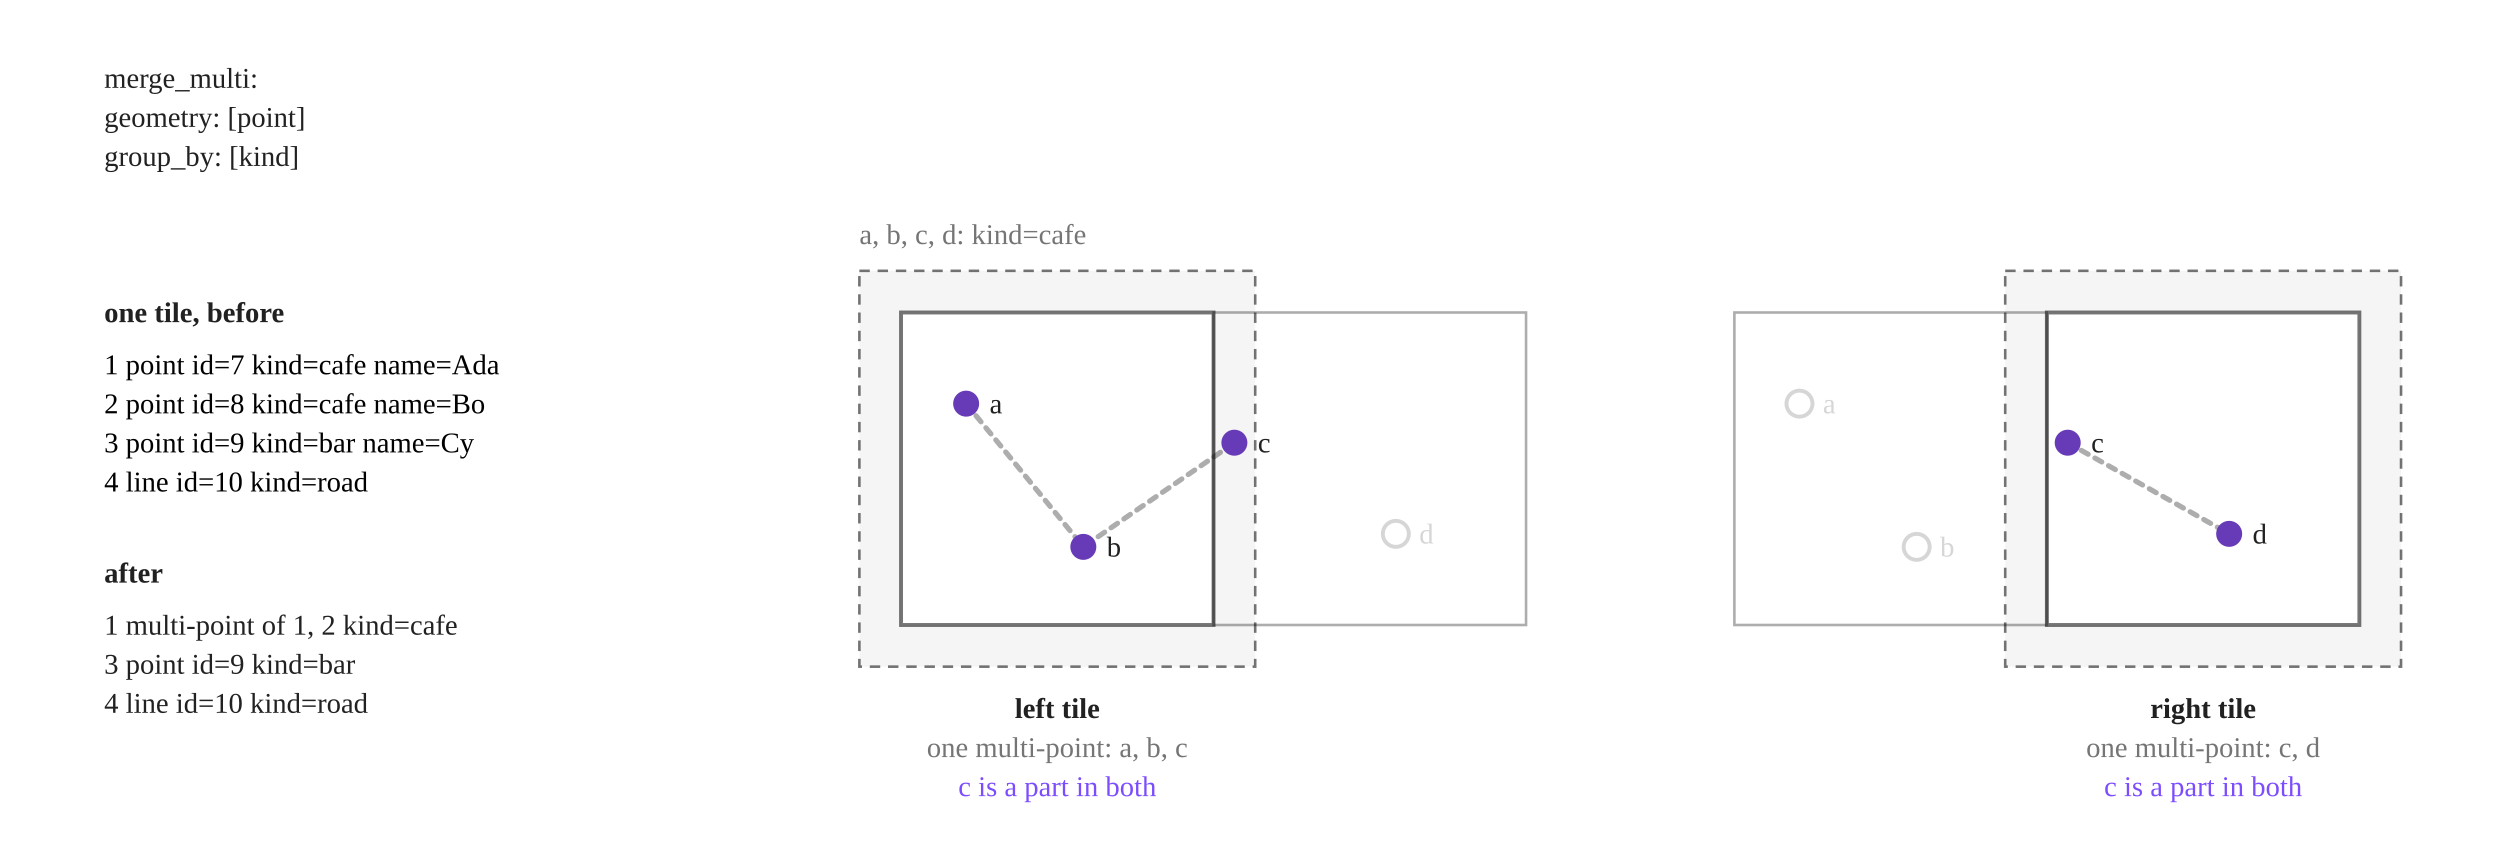
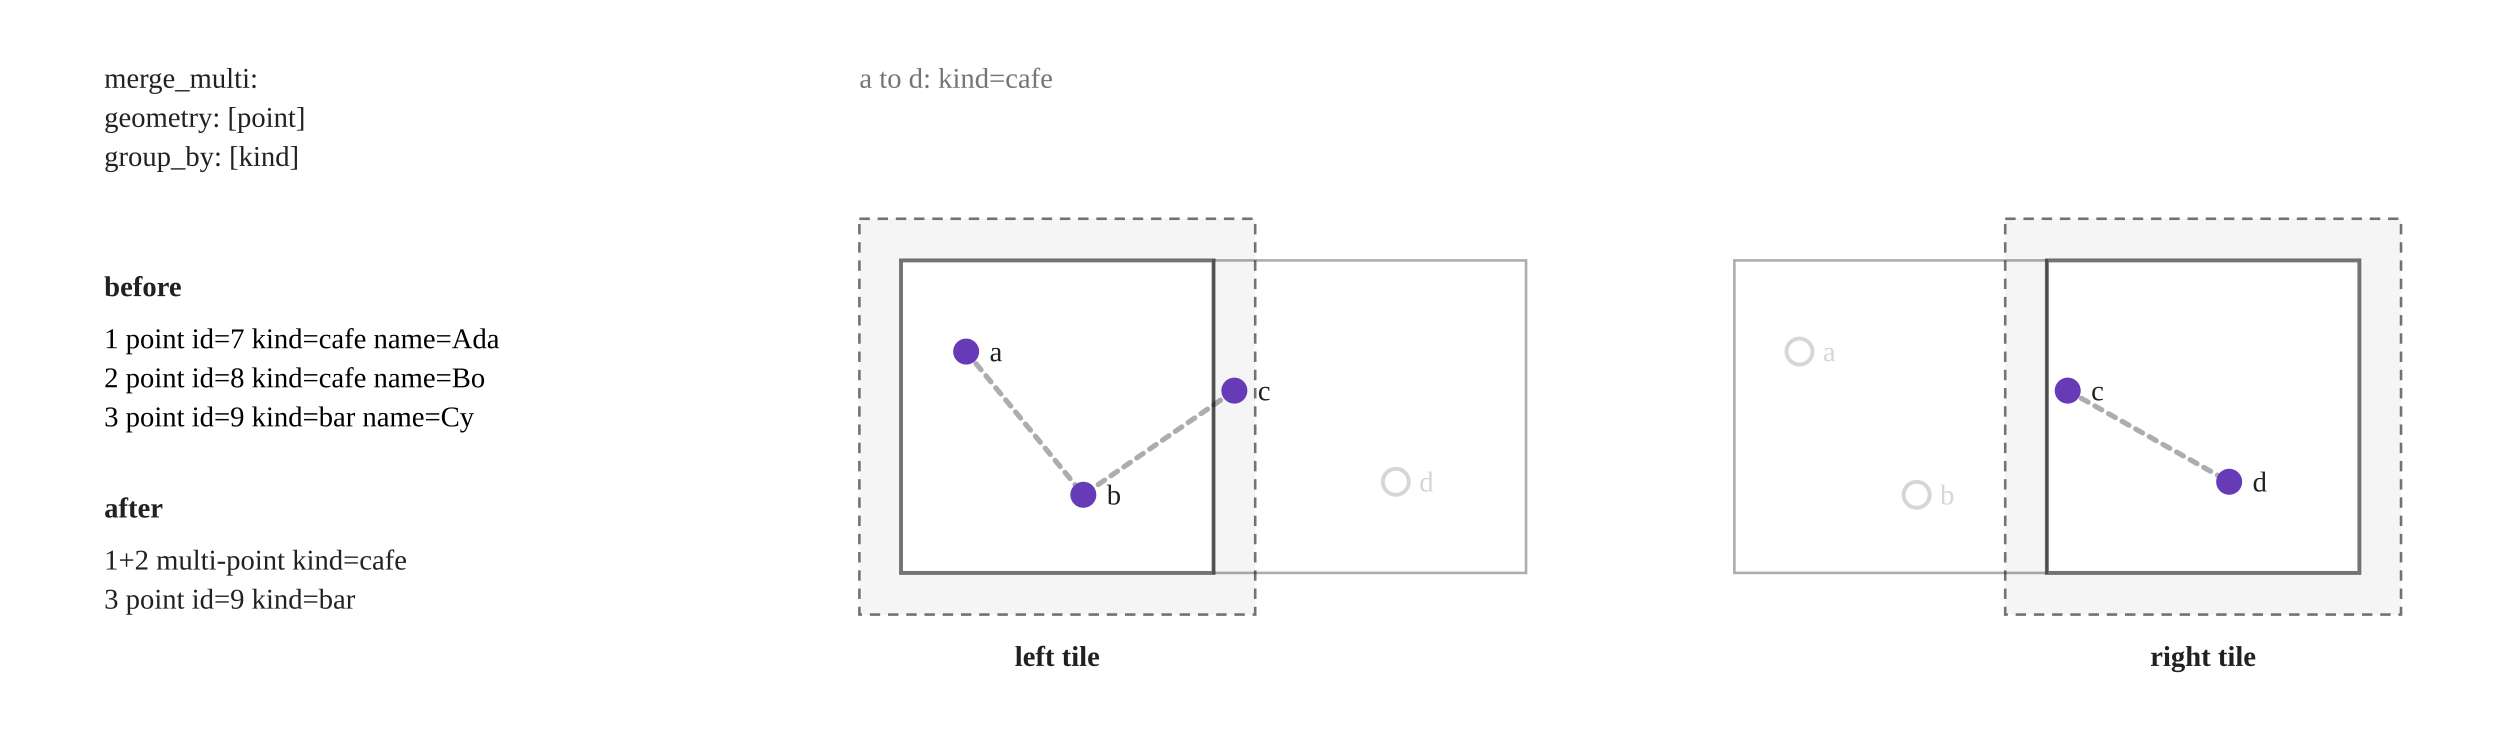
- <svg xmlns="http://www.w3.org/2000/svg" id="gen-pt-multi" viewBox="0 0 960 330" width="100%" role="img" aria-label="merge_multi combines a group's features into one multi-geometry in each tile, keeping only the group_by attributes; a point in the buffer is a part in both tiles">
-   <style>#gen-pt-multi{font-family:var(--md-text-font-family,system-ui),system-ui,sans-serif;font-size:13px}#gen-pt-multi .fg{fill:var(--md-default-fg-color,#000000de)}#gen-pt-multi .muted{fill:var(--md-default-fg-color--light,#0000008a)}#gen-pt-multi .line{stroke:var(--md-default-fg-color--lighter,#00000052);fill:none}#gen-pt-multi .arrow{stroke:var(--md-default-fg-color--light,#0000008a);fill:none;stroke-width:1.5}#gen-pt-multi .head{fill:var(--md-default-fg-color--light,#0000008a)}#gen-pt-multi text{dominant-baseline:central}#gen-pt-multi .t{font-weight:600}#gen-pt-multi .s{font-size:11px}#gen-pt-multi .mono{font-family:var(--md-code-font-family,ui-monospace),ui-monospace,monospace;font-size:11px}@media (prefers-reduced-motion:reduce){#gen-pt-multi .motion{display:none}}#gen-pt-multi .b-read{fill:var(--md-code-bg-color,#f5f5f5);stroke:var(--md-default-fg-color--lighter,#00000052);stroke-width:1.5}#gen-pt-multi .f-read{fill:var(--md-default-fg-color--light,#0000008a)}#gen-pt-multi .k-read{stroke:var(--md-default-fg-color--light,#0000008a)}#gen-pt-multi .b-render{fill:var(--md-primary-fg-color,#673ab7);fill-opacity:.1;stroke:var(--md-primary-fg-color,#673ab7);stroke-width:1.5}#gen-pt-multi .f-render{fill:var(--md-accent-fg-color,#7c4dff)}#gen-pt-multi .k-render{stroke:var(--md-primary-fg-color,#673ab7)}#gen-pt-multi .b-sort{fill:var(--md-primary-fg-color,#673ab7);fill-opacity:.1;stroke:var(--md-primary-fg-color,#673ab7);stroke-width:1.5}#gen-pt-multi .f-sort{fill:var(--md-accent-fg-color,#7c4dff)}#gen-pt-multi .k-sort{stroke:var(--md-primary-fg-color,#673ab7)}#gen-pt-multi .b-encode{fill:var(--md-primary-fg-color,#673ab7);fill-opacity:.1;stroke:var(--md-primary-fg-color,#673ab7);stroke-width:1.5}#gen-pt-multi .f-encode{fill:var(--md-accent-fg-color,#7c4dff)}#gen-pt-multi .k-encode{stroke:var(--md-primary-fg-color,#673ab7)}#gen-pt-multi .b-write{fill:var(--md-primary-fg-color,#673ab7);fill-opacity:.1;stroke:var(--md-primary-fg-color,#673ab7);stroke-width:1.5}#gen-pt-multi .f-write{fill:var(--md-accent-fg-color,#7c4dff)}#gen-pt-multi .k-write{stroke:var(--md-primary-fg-color,#673ab7)}#gen-pt-multi .b-alert{fill:var(--md-accent-fg-color,#7c4dff);fill-opacity:.1;stroke:var(--md-accent-fg-color,#7c4dff);stroke-width:1.5}#gen-pt-multi .f-alert{fill:var(--md-accent-fg-color,#7c4dff)}#gen-pt-multi .k-alert{stroke:var(--md-accent-fg-color,#7c4dff)}#gen-pt-multi .pre{white-space:pre}#gen-pt-multi .tile{fill:var(--md-default-bg-color,#fff);stroke:var(--md-default-fg-color--light,#0000008a);stroke-width:1.5}#gen-pt-multi .edge{fill:none;stroke:var(--md-default-fg-color--light,#0000008a);stroke-width:1.5}#gen-pt-multi .other{fill:none;stroke:var(--md-default-fg-color--lighter,#00000052);stroke-width:1}#gen-pt-multi .win{fill:var(--md-code-bg-color,#f5f5f5);stroke:var(--md-default-fg-color--light,#0000008a);stroke-width:1;stroke-dasharray:4 3}#gen-pt-multi .sq{fill:none;stroke:var(--md-default-fg-color--lighter,#00000052);stroke-width:1;stroke-dasharray:2 3}#gen-pt-multi .keep{fill:var(--md-primary-fg-color,#673ab7)}#gen-pt-multi .drop{fill:var(--md-default-bg-color,#fff);stroke:var(--md-default-fg-color--light,#0000008a);stroke-width:1.5}#gen-pt-multi .unseen{opacity:.3}#gen-pt-multi .ln{stroke:var(--md-primary-fg-color,#673ab7);stroke-width:3;fill:none;stroke-linecap:round;stroke-linejoin:round}#gen-pt-multi .lnd{stroke:var(--md-default-fg-color--light,#0000008a);stroke-width:2;fill:none;stroke-dasharray:5 4}#gen-pt-multi .lnf{stroke:var(--md-default-fg-color--lighter,#00000052);stroke-width:2;fill:none;stroke-linecap:round;stroke-linejoin:round}#gen-pt-multi .pg{fill:var(--md-primary-fg-color,#673ab7);fill-opacity:.25;stroke:var(--md-primary-fg-color,#673ab7);stroke-width:1.5;fill-rule:evenodd}#gen-pt-multi .pgd{fill:none;stroke:var(--md-default-fg-color--light,#0000008a);stroke-width:1.5;stroke-dasharray:4 3;fill-rule:evenodd}#gen-pt-multi .pgf{fill:var(--md-default-fg-color--lighter,#00000052);fill-opacity:.3;stroke:var(--md-default-fg-color--lighter,#00000052);stroke-width:1;fill-rule:evenodd}#gen-pt-multi .end{fill:var(--md-default-bg-color,#fff);stroke:var(--md-primary-fg-color,#673ab7);stroke-width:1.5}#gen-pt-multi .ring{fill:none;stroke:var(--md-default-fg-color--light,#0000008a);stroke-width:1;stroke-dasharray:3 3}#gen-pt-multi .gap{fill:none;stroke:var(--md-accent-fg-color,#7c4dff);stroke-width:2}#gen-pt-multi .rep{fill:var(--md-accent-fg-color,#7c4dff)}</style>
+ <svg xmlns="http://www.w3.org/2000/svg" id="gen-pt-multi" viewBox="0 0 960 280" width="100%" role="img" aria-label="merge_multi combines a group's points into one multi-point in each tile, keeping only the group_by attributes; c in the buffer is a part in both tiles">
+   <style>#gen-pt-multi{font-family:var(--md-text-font-family,system-ui),system-ui,sans-serif;font-size:13px}#gen-pt-multi .fg{fill:var(--md-default-fg-color,#000000de)}#gen-pt-multi .muted{fill:var(--md-default-fg-color--light,#0000008a)}#gen-pt-multi .line{stroke:var(--md-default-fg-color--lighter,#00000052);fill:none}#gen-pt-multi .arrow{stroke:var(--md-default-fg-color--light,#0000008a);fill:none;stroke-width:1.5}#gen-pt-multi .head{fill:var(--md-default-fg-color--light,#0000008a)}#gen-pt-multi text{dominant-baseline:central}#gen-pt-multi .t{font-weight:600}#gen-pt-multi .s{font-size:11px}#gen-pt-multi .mono{font-family:var(--md-code-font-family,ui-monospace),ui-monospace,monospace;font-size:11px}@media (prefers-reduced-motion:reduce){#gen-pt-multi .motion{display:none}}#gen-pt-multi .b-read{fill:var(--md-code-bg-color,#f5f5f5);stroke:var(--md-default-fg-color--lighter,#00000052);stroke-width:1.5}#gen-pt-multi .f-read{fill:var(--md-default-fg-color--light,#0000008a)}#gen-pt-multi .k-read{stroke:var(--md-default-fg-color--light,#0000008a)}#gen-pt-multi .b-render{fill:var(--md-primary-fg-color,#673ab7);fill-opacity:.1;stroke:var(--md-primary-fg-color,#673ab7);stroke-width:1.5}#gen-pt-multi .f-render{fill:var(--md-accent-fg-color,#7c4dff)}#gen-pt-multi .k-render{stroke:var(--md-primary-fg-color,#673ab7)}#gen-pt-multi .b-sort{fill:var(--md-primary-fg-color,#673ab7);fill-opacity:.1;stroke:var(--md-primary-fg-color,#673ab7);stroke-width:1.5}#gen-pt-multi .f-sort{fill:var(--md-accent-fg-color,#7c4dff)}#gen-pt-multi .k-sort{stroke:var(--md-primary-fg-color,#673ab7)}#gen-pt-multi .b-encode{fill:var(--md-primary-fg-color,#673ab7);fill-opacity:.1;stroke:var(--md-primary-fg-color,#673ab7);stroke-width:1.5}#gen-pt-multi .f-encode{fill:var(--md-accent-fg-color,#7c4dff)}#gen-pt-multi .k-encode{stroke:var(--md-primary-fg-color,#673ab7)}#gen-pt-multi .b-write{fill:var(--md-primary-fg-color,#673ab7);fill-opacity:.1;stroke:var(--md-primary-fg-color,#673ab7);stroke-width:1.5}#gen-pt-multi .f-write{fill:var(--md-accent-fg-color,#7c4dff)}#gen-pt-multi .k-write{stroke:var(--md-primary-fg-color,#673ab7)}#gen-pt-multi .b-alert{fill:var(--md-accent-fg-color,#7c4dff);fill-opacity:.1;stroke:var(--md-accent-fg-color,#7c4dff);stroke-width:1.5}#gen-pt-multi .f-alert{fill:var(--md-accent-fg-color,#7c4dff)}#gen-pt-multi .k-alert{stroke:var(--md-accent-fg-color,#7c4dff)}#gen-pt-multi .pre{white-space:pre}#gen-pt-multi .tile{fill:var(--md-default-bg-color,#fff);stroke:var(--md-default-fg-color--light,#0000008a);stroke-width:1.5}#gen-pt-multi .edge{fill:none;stroke:var(--md-default-fg-color--light,#0000008a);stroke-width:1.5}#gen-pt-multi .other{fill:none;stroke:var(--md-default-fg-color--lighter,#00000052);stroke-width:1}#gen-pt-multi .win{fill:var(--md-code-bg-color,#f5f5f5);stroke:var(--md-default-fg-color--light,#0000008a);stroke-width:1;stroke-dasharray:4 3}#gen-pt-multi .sq{fill:none;stroke:var(--md-default-fg-color--lighter,#00000052);stroke-width:1;stroke-dasharray:2 3}#gen-pt-multi .keep{fill:var(--md-primary-fg-color,#673ab7)}#gen-pt-multi .drop{fill:var(--md-default-bg-color,#fff);stroke:var(--md-default-fg-color--light,#0000008a);stroke-width:1.5}#gen-pt-multi .unseen{opacity:.3}#gen-pt-multi .ln{stroke:var(--md-primary-fg-color,#673ab7);stroke-width:3;fill:none;stroke-linecap:round;stroke-linejoin:round}#gen-pt-multi .lnd{stroke:var(--md-default-fg-color--light,#0000008a);stroke-width:2;fill:none;stroke-dasharray:5 4}#gen-pt-multi .lnf{stroke:var(--md-default-fg-color--lighter,#00000052);stroke-width:2;fill:none;stroke-linecap:round;stroke-linejoin:round}#gen-pt-multi .pg{fill:var(--md-primary-fg-color,#673ab7);fill-opacity:.25;stroke:var(--md-primary-fg-color,#673ab7);stroke-width:1.5;fill-rule:evenodd}#gen-pt-multi .pgo{fill:var(--md-default-fg-color--lighter,#00000052);fill-opacity:.4;stroke:var(--md-default-fg-color--light,#0000008a);stroke-width:1.5}#gen-pt-multi .pgd{fill:none;stroke:var(--md-default-fg-color--light,#0000008a);stroke-width:1.5;stroke-dasharray:4 3;fill-rule:evenodd}#gen-pt-multi .pgf{fill:var(--md-default-fg-color--lighter,#00000052);fill-opacity:.3;stroke:var(--md-default-fg-color--lighter,#00000052);stroke-width:1;fill-rule:evenodd}#gen-pt-multi .end{fill:var(--md-default-bg-color,#fff);stroke:var(--md-primary-fg-color,#673ab7);stroke-width:1.5}#gen-pt-multi .ring{fill:none;stroke:var(--md-default-fg-color--light,#0000008a);stroke-width:1;stroke-dasharray:3 3}#gen-pt-multi .rep{fill:var(--md-accent-fg-color,#7c4dff)}</style>
  <text class="mono fg pre" x="40" y="30" text-anchor="start">merge_multi:</text>
  <text class="mono fg pre" x="40" y="45" text-anchor="start">  geometry: [point]</text>
  <text class="mono fg pre" x="40" y="60" text-anchor="start">  group_by: [kind]</text>
-   <text class="fg t s" x="40" y="120" text-anchor="start">one tile, before</text>
-   <text class="mono pre" x="40" y="140" text-anchor="start">1 point  id=7  kind=cafe name=Ada</text>
-   <text class="mono pre" x="40" y="155" text-anchor="start">2 point  id=8  kind=cafe name=Bo</text>
-   <text class="mono pre" x="40" y="170" text-anchor="start">3 point  id=9  kind=bar  name=Cy</text>
-   <text class="mono pre" x="40" y="185" text-anchor="start">4 line   id=10 kind=road</text>
-   <text class="fg t s" x="40" y="220" text-anchor="start">after</text>
-   <text class="mono fg pre" x="40" y="240" text-anchor="start">1 multi-point of 1, 2  kind=cafe</text>
-   <text class="mono fg pre" x="40" y="255" text-anchor="start">3 point  id=9  kind=bar</text>
-   <text class="mono fg pre" x="40" y="270" text-anchor="start">4 line   id=10 kind=road</text>
-   <text class="muted s" x="330" y="90" text-anchor="start">a, b, c, d: kind=cafe</text>
-   <rect class="win" x="330" y="104" width="152" height="152" />
-   <rect class="tile" x="346" y="120" width="120" height="120" />
-   <rect class="other" x="466" y="120" width="120" height="120" />
-   <path class="lnf" d="M371 155 L416 210 L474 170" stroke-dasharray="3 3" />
-   <circle class="keep" cx="371" cy="155" r="5" />
-   <text class="fg s" x="380" y="155" text-anchor="start">a</text>
-   <circle class="keep" cx="416" cy="210" r="5" />
-   <text class="fg s" x="425" y="210" text-anchor="start">b</text>
-   <circle class="keep" cx="474" cy="170" r="5" />
-   <text class="fg s" x="483" y="170" text-anchor="start">c</text>
-   <circle class="drop unseen" cx="536" cy="205" r="5" />
-   <text class="muted s unseen" x="545" y="205" text-anchor="start">d</text>
-   <text class="fg t s" x="406" y="272" text-anchor="middle">left tile</text>
-   <text class="muted s" x="406" y="287" text-anchor="middle">one multi-point: a, b, c</text>
-   <text class="f-alert s" x="406" y="302" text-anchor="middle">c is a part in both</text>
-   <rect class="win" x="770" y="104" width="152" height="152" />
-   <rect class="tile" x="786" y="120" width="120" height="120" />
-   <rect class="other" x="666" y="120" width="120" height="120" />
-   <path class="lnf" d="M794 170 L856 205" stroke-dasharray="3 3" />
-   <circle class="drop unseen" cx="691" cy="155" r="5" />
-   <text class="muted s unseen" x="700" y="155" text-anchor="start">a</text>
-   <circle class="drop unseen" cx="736" cy="210" r="5" />
-   <text class="muted s unseen" x="745" y="210" text-anchor="start">b</text>
-   <circle class="keep" cx="794" cy="170" r="5" />
-   <text class="fg s" x="803" y="170" text-anchor="start">c</text>
-   <circle class="keep" cx="856" cy="205" r="5" />
-   <text class="fg s" x="865" y="205" text-anchor="start">d</text>
-   <text class="fg t s" x="846" y="272" text-anchor="middle">right tile</text>
-   <text class="muted s" x="846" y="287" text-anchor="middle">one multi-point: c, d</text>
-   <text class="f-alert s" x="846" y="302" text-anchor="middle">c is a part in both</text>
+   <text class="fg t s" x="40" y="110" text-anchor="start">before</text>
+   <text class="mono pre" x="40" y="130" text-anchor="start">1 point  id=7  kind=cafe name=Ada</text>
+   <text class="mono pre" x="40" y="145" text-anchor="start">2 point  id=8  kind=cafe name=Bo</text>
+   <text class="mono pre" x="40" y="160" text-anchor="start">3 point  id=9  kind=bar  name=Cy</text>
+   <text class="fg t s" x="40" y="195" text-anchor="start">after</text>
+   <text class="mono fg pre" x="40" y="215" text-anchor="start">1+2 multi-point  kind=cafe</text>
+   <text class="mono fg pre" x="40" y="230" text-anchor="start">3   point  id=9  kind=bar</text>
+   <text class="muted s" x="330" y="30" text-anchor="start">a to d: kind=cafe</text>
+   <rect class="win" x="330" y="84" width="152" height="152" />
+   <rect class="tile" x="346" y="100" width="120" height="120" />
+   <rect class="other" x="466" y="100" width="120" height="120" />
+   <path class="lnf" d="M371 135 L416 190 L474 150" stroke-dasharray="3 3" />
+   <circle class="keep" cx="371" cy="135" r="5" />
+   <text class="fg s" x="380" y="135" text-anchor="start">a</text>
+   <circle class="keep" cx="416" cy="190" r="5" />
+   <text class="fg s" x="425" y="190" text-anchor="start">b</text>
+   <circle class="keep" cx="474" cy="150" r="5" />
+   <text class="fg s" x="483" y="150" text-anchor="start">c</text>
+   <circle class="drop unseen" cx="536" cy="185" r="5" />
+   <text class="muted s unseen" x="545" y="185" text-anchor="start">d</text>
+   <text class="fg t s" x="406" y="252" text-anchor="middle">left tile</text>
+   <rect class="win" x="770" y="84" width="152" height="152" />
+   <rect class="tile" x="786" y="100" width="120" height="120" />
+   <rect class="other" x="666" y="100" width="120" height="120" />
+   <path class="lnf" d="M794 150 L856 185" stroke-dasharray="3 3" />
+   <circle class="drop unseen" cx="691" cy="135" r="5" />
+   <text class="muted s unseen" x="700" y="135" text-anchor="start">a</text>
+   <circle class="drop unseen" cx="736" cy="190" r="5" />
+   <text class="muted s unseen" x="745" y="190" text-anchor="start">b</text>
+   <circle class="keep" cx="794" cy="150" r="5" />
+   <text class="fg s" x="803" y="150" text-anchor="start">c</text>
+   <circle class="keep" cx="856" cy="185" r="5" />
+   <text class="fg s" x="865" y="185" text-anchor="start">d</text>
+   <text class="fg t s" x="846" y="252" text-anchor="middle">right tile</text>
</svg>
